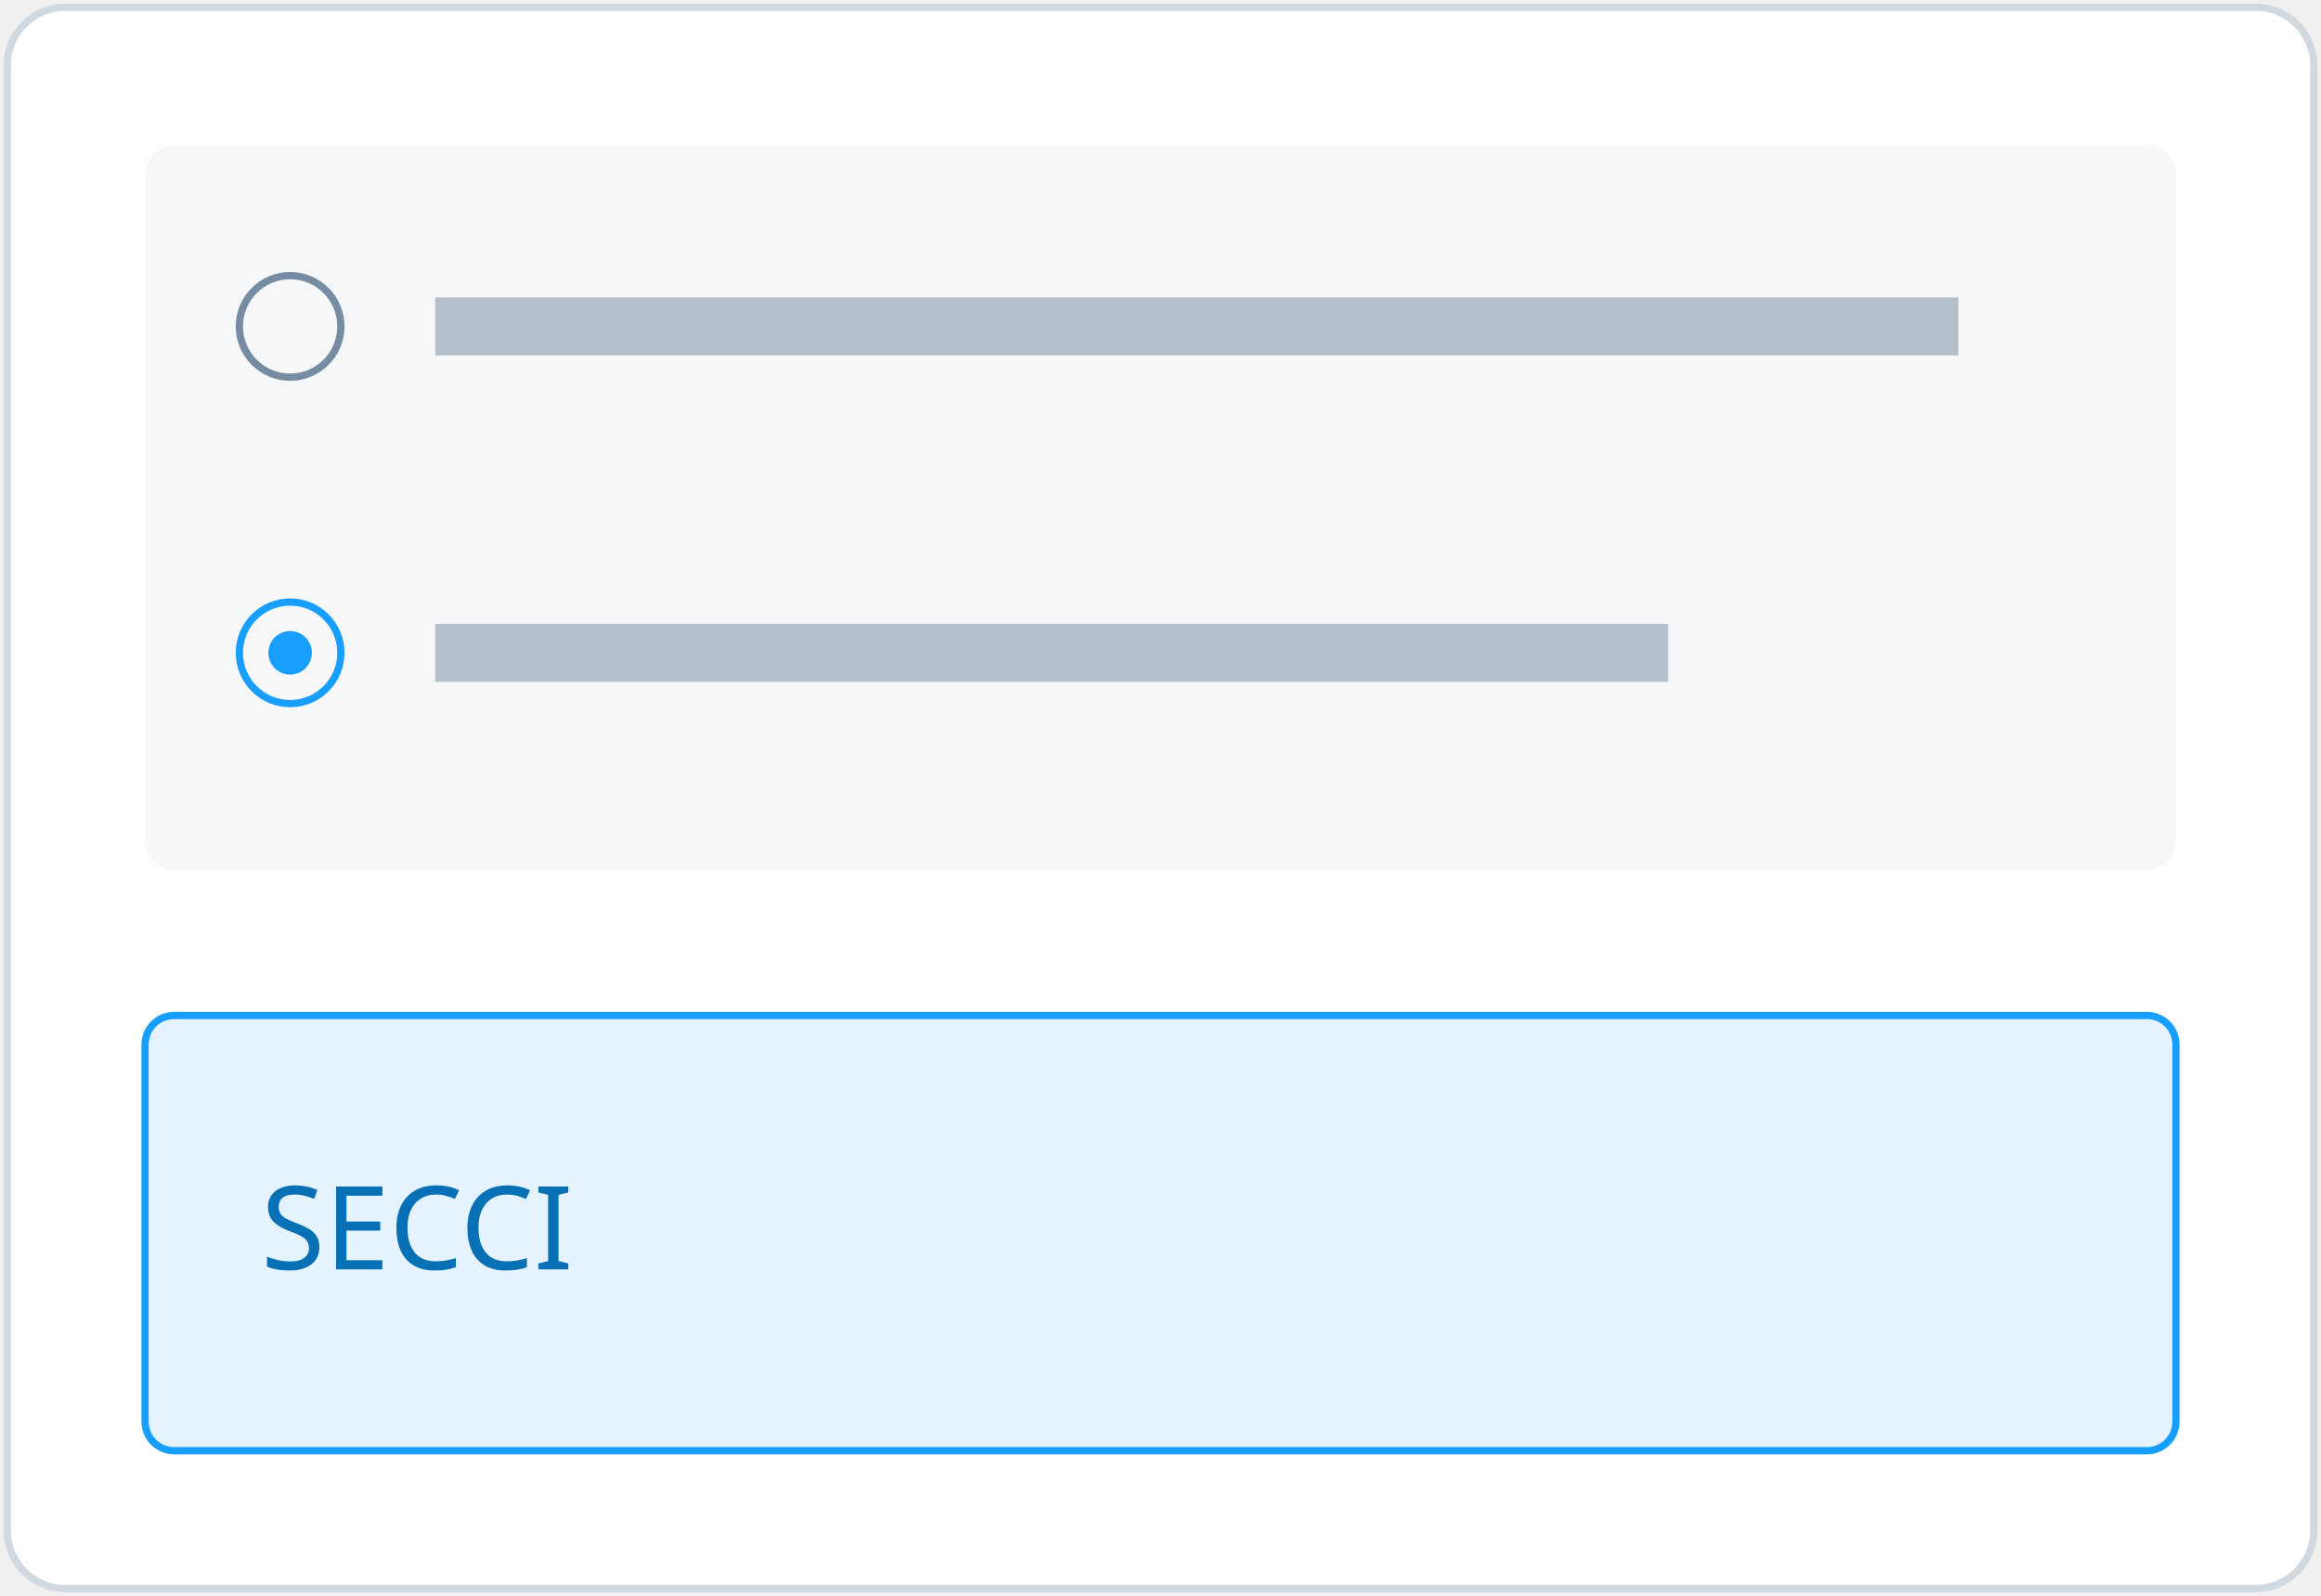
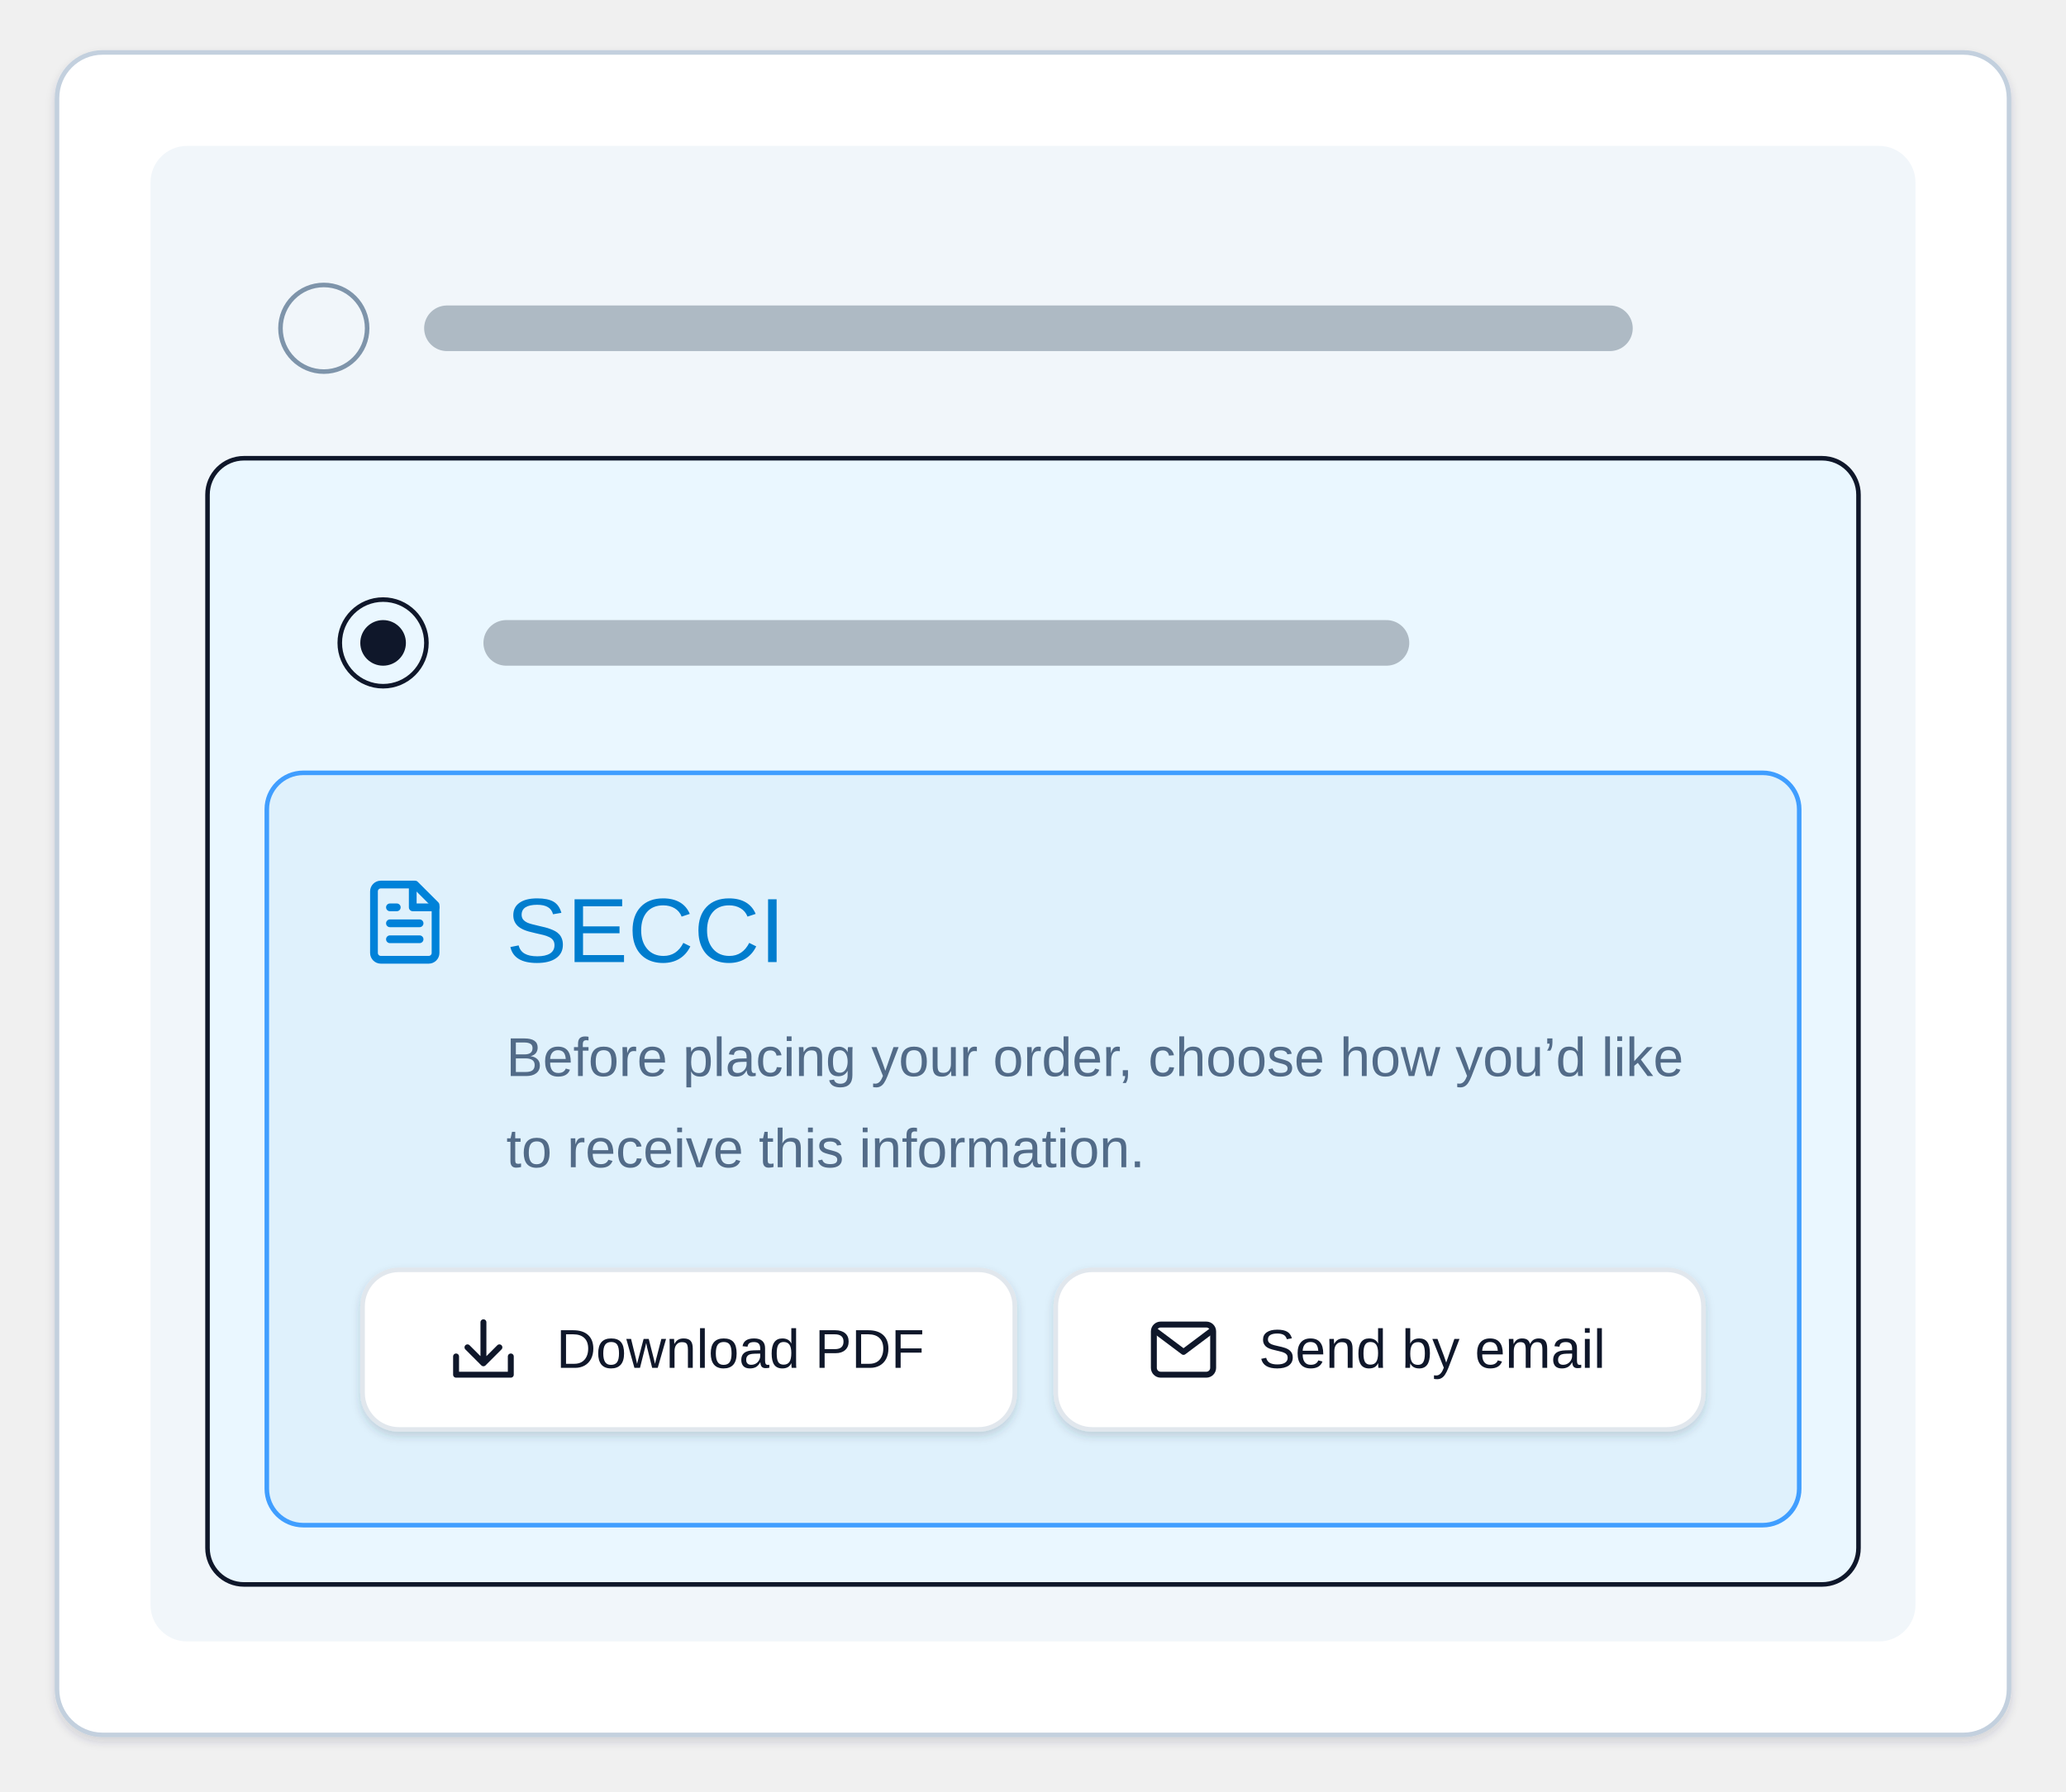
- <svg xmlns="http://www.w3.org/2000/svg" viewBox="0 0 320 220" fill="none">
-   <rect x="1" y="1" width="318" height="218" rx="8" fill="white" stroke="#d1d9e0" />
-   <rect x="20" y="140" width="280" height="60" rx="4" fill="#e5f3ff" stroke="#189eff" />
-   <text x="36" y="175" fill="#0870b5" font-family="sans-serif" font-size="16">SECCI</text>
-   <g transform="translate(20 20)">
-     <rect width="280" height="100" rx="4" fill="#f5f7f9" />
-     <circle cx="20" cy="25" r="7" stroke="#758ca3" />
-     <path d="M40 25H250" stroke="#b4c1cd" stroke-width="8" />
-     <circle cx="20" cy="70" r="7" stroke="#189eff" />
-     <circle cx="20" cy="70" r="3" fill="#189eff" />
-     <path d="M40 70H210" stroke="#b4c1cd" stroke-width="8" />
+ <svg xmlns="http://www.w3.org/2000/svg" viewBox="0 0 453 393" fill="none">
+   <defs>
+     <filter id="shadow" x="8" y="9" width="436" height="376" filterUnits="userSpaceOnUse">
+       <feDropShadow dx="0" dy="1" stdDeviation="1" flood-color="#233850" flood-opacity="0.16" />
+     </filter>
+     <filter id="button-shadow" x="75" y="276" width="302" height="43" filterUnits="userSpaceOnUse">
+       <feDropShadow dx="0" dy="1" stdDeviation="1" flood-color="#233850" flood-opacity="0.18" />
+     </filter>
+   </defs>
+   <rect x="12.5" y="11.5" width="428" height="369" rx="10" fill="white" stroke="#c3d0de" filter="url(#shadow)" />
+   <rect x="33" y="32" width="387" height="328" rx="8" fill="#f1f6fa" />
+   <circle cx="71" cy="72" r="9.5" stroke="#7e94aa" />
+   <path d="M98 72H353" stroke="#aebac4" stroke-width="10" stroke-linecap="round" />
+   <rect x="45.5" y="100.5" width="362" height="247" rx="8" fill="#eaf7ff" stroke="#0f172a" />
+   <circle cx="84" cy="141" r="9.5" stroke="#0f172a" />
+   <circle cx="84" cy="141" r="5" fill="#0f172a" />
+   <path d="M111 141H304" stroke="#aebac4" stroke-width="10" stroke-linecap="round" />
+   <rect x="58.5" y="169.5" width="336" height="165" rx="8" fill="#dff1fc" stroke="#409eff" />
+   <g stroke="#0082d9" stroke-width="1.7" stroke-linecap="round" stroke-linejoin="round">
+     <path d="M83.5 194H91L95.5 198.5V209A1.5 1.5 0 0 1 94 210.5H83.5A1.5 1.5 0 0 1 82 209V195.5A1.5 1.5 0 0 1 83.5 194Z" />
+     <path d="M90.5 194V199H95.5M85.5 199H87M85.5 202.5H92M85.5 206H92" />
+   </g>
+   <g font-family="Arial, Helvetica, sans-serif">
+     <text x="111" y="211" fill="#007dce" font-size="20">SECCI</text>
+     <text x="111" y="236" fill="#526b88" font-size="12">
+       <tspan x="111">Before placing your order, choose how you’d like</tspan>
+       <tspan x="111" dy="20">to receive this information.</tspan>
+     </text>
+   </g>
+   <g filter="url(#button-shadow)">
+     <rect x="79.5" y="278.5" width="143" height="35" rx="8" fill="white" stroke="#e1e7ed" />
+     <rect x="231.5" y="278.5" width="142" height="35" rx="8" fill="white" stroke="#e1e7ed" />
+   </g>
+   <g stroke="#0f172a" stroke-width="1.3" stroke-linecap="round" stroke-linejoin="round">
+     <path d="M106 290V299M102.5 295.5L106 299L109.5 295.5M100 297.5V301.5H112V297.5" />
+   </g>
+   <g stroke="#0f172a" stroke-width="1.3" stroke-linecap="round" stroke-linejoin="round">
+     <rect x="253" y="290.5" width="13" height="11" rx="1.5" />
+     <path d="M253.5 292L259.5 296.5L265.5 292" />
+   </g>
+   <g font-family="Arial, Helvetica, sans-serif" font-size="12">
+     <text x="122" y="300" fill="#0f172a">Download PDF</text>
+     <text x="276" y="300" fill="#0f172a">Send by email</text>
  </g>
</svg>
